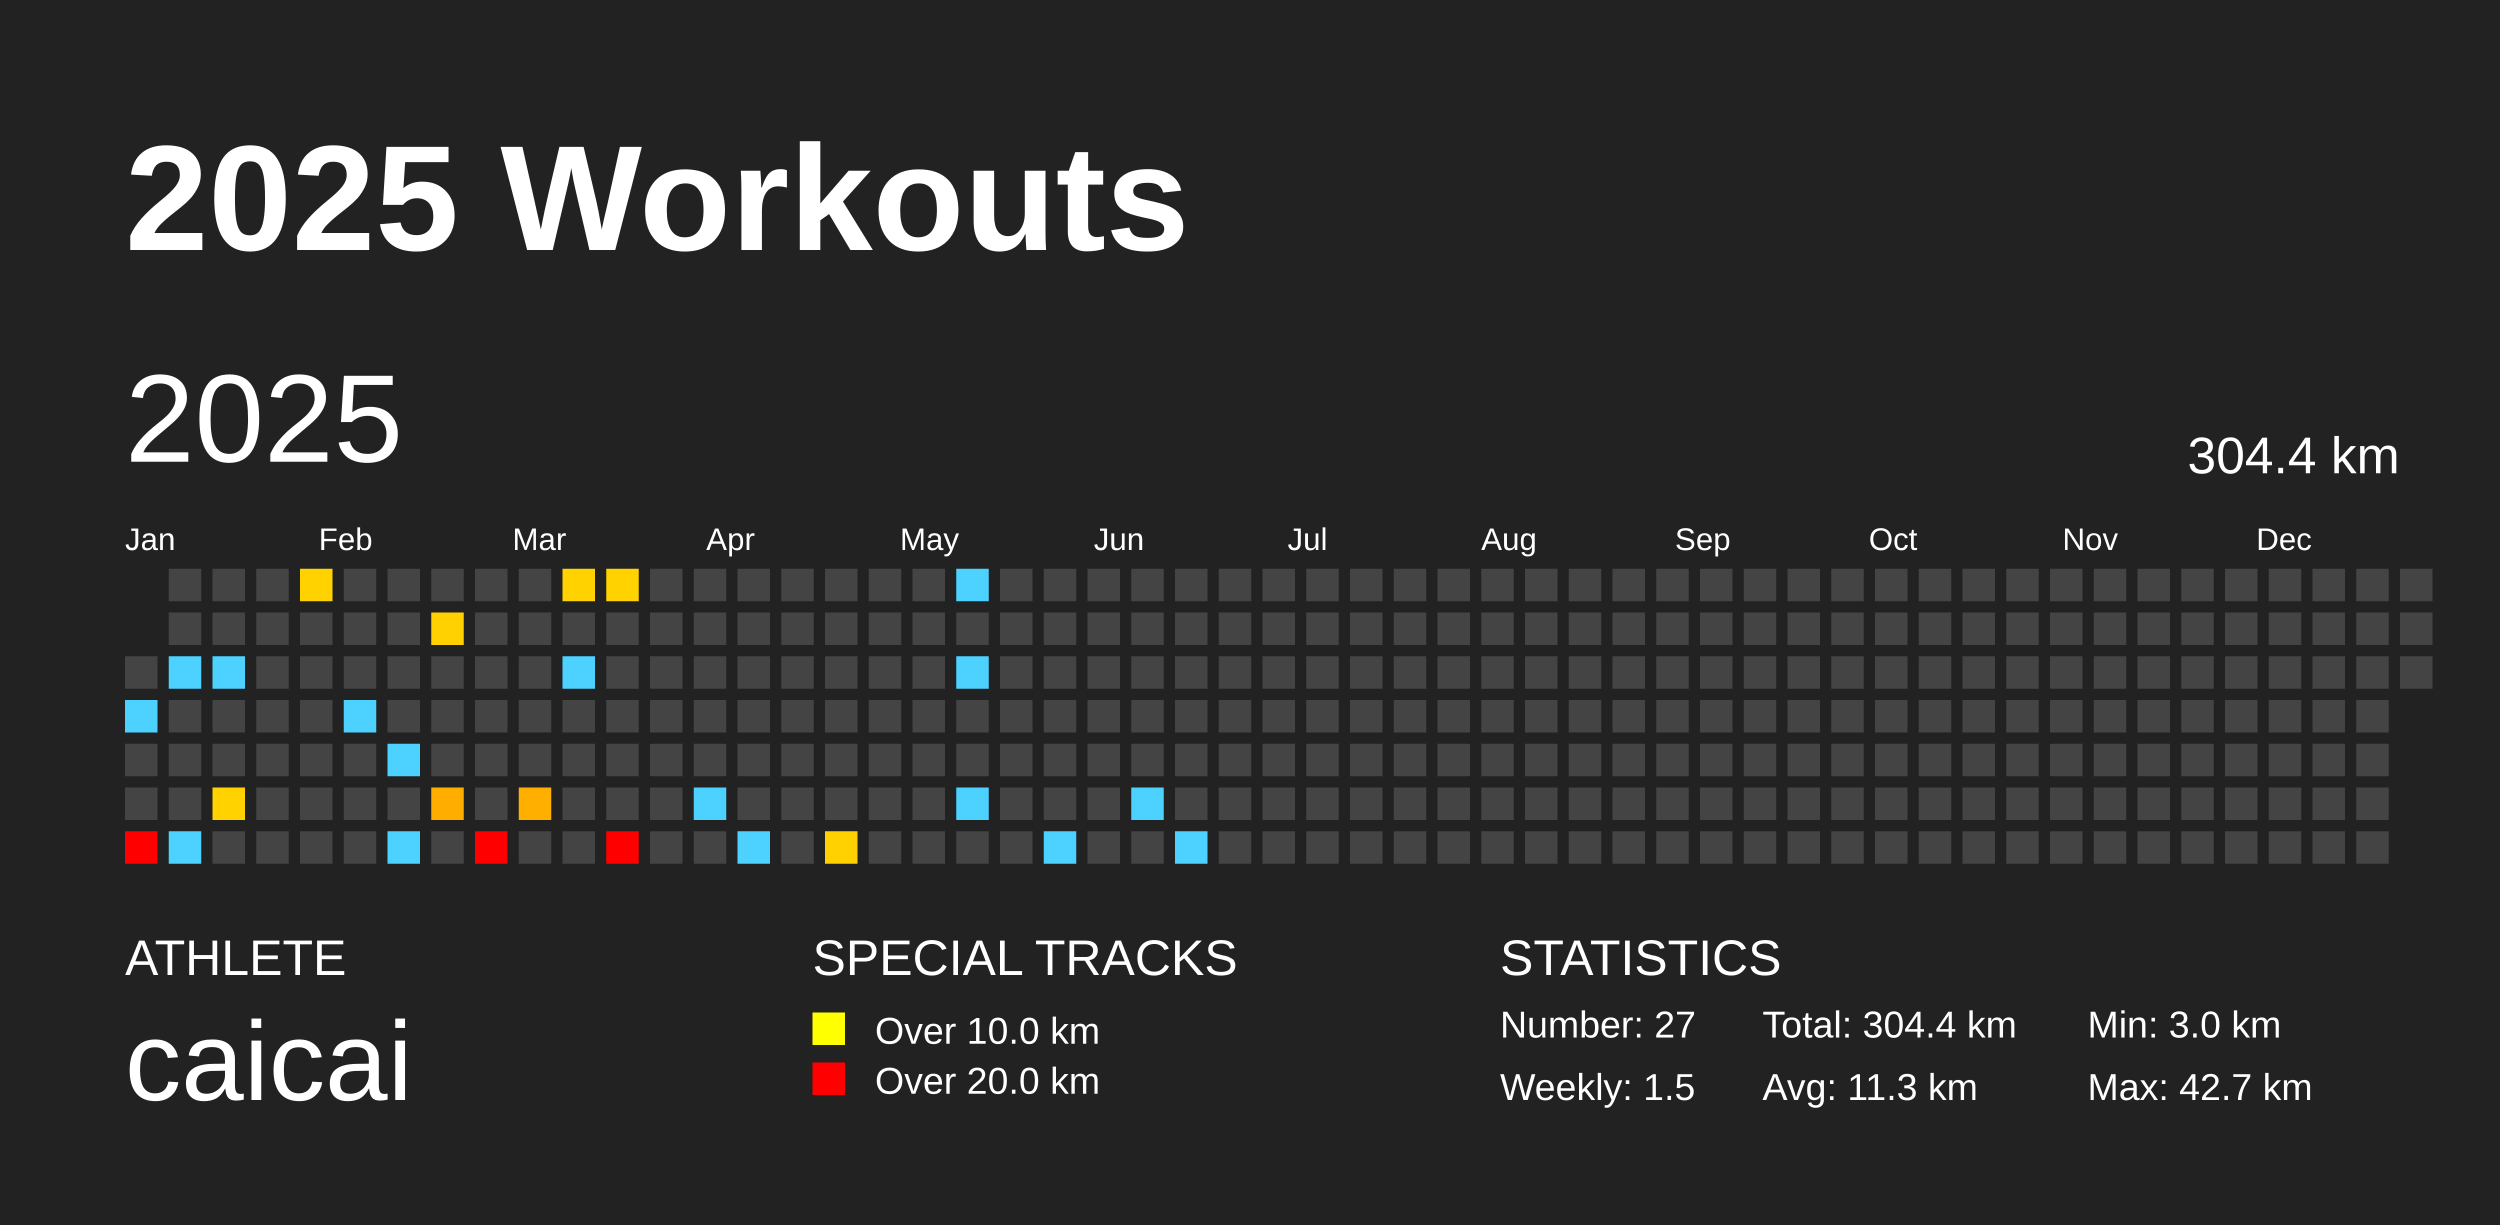
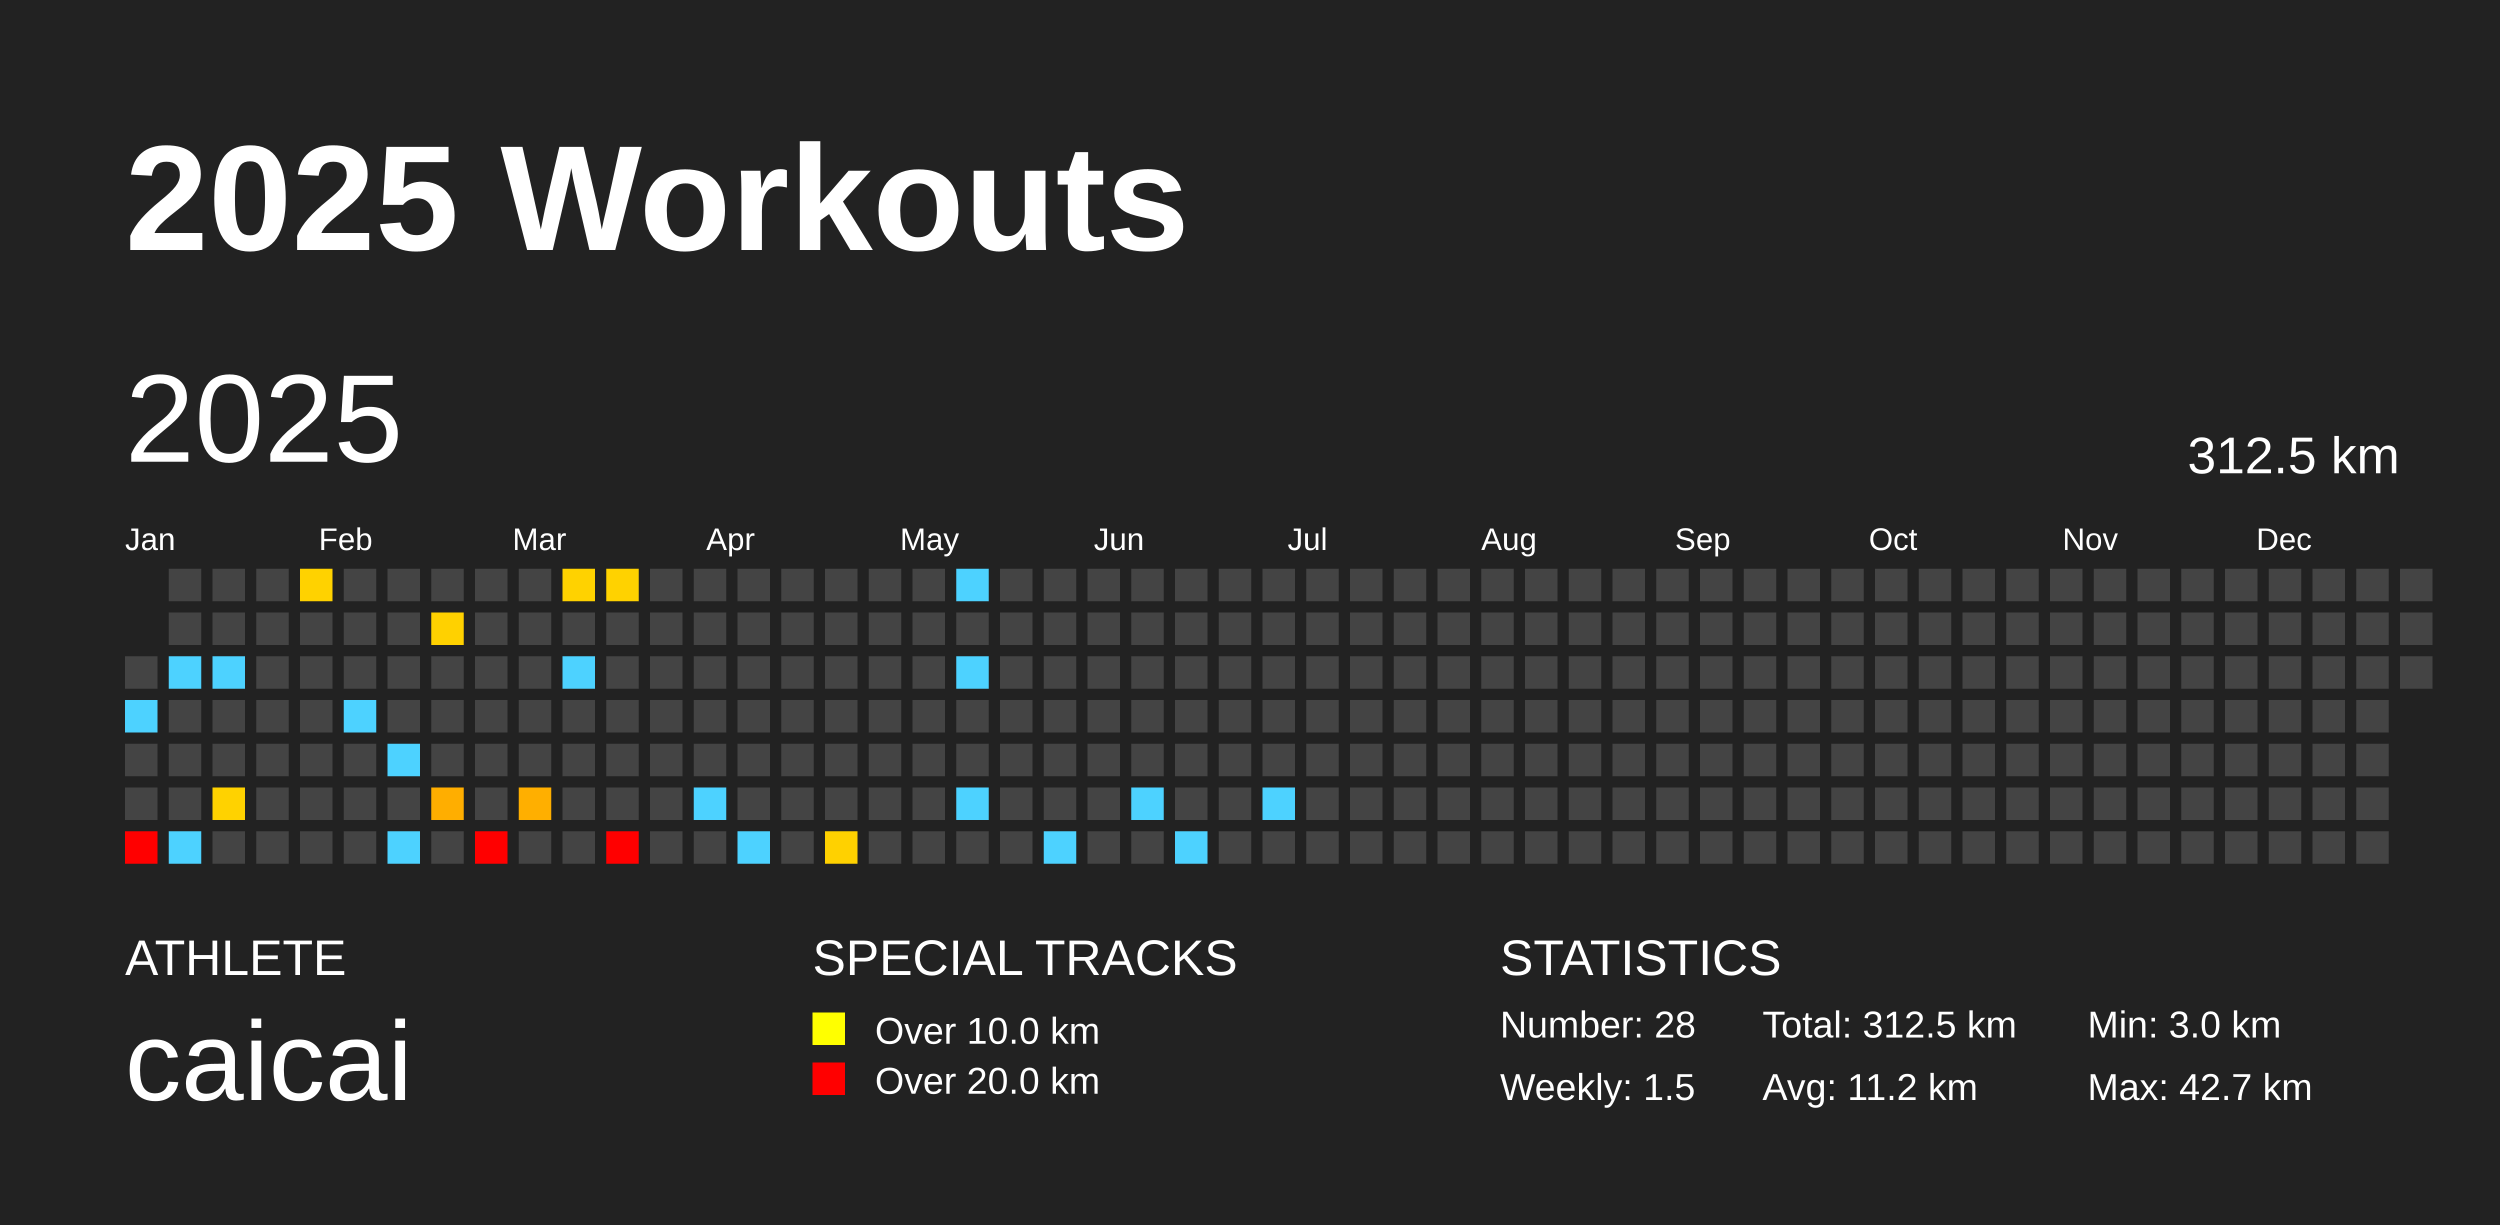
<svg xmlns="http://www.w3.org/2000/svg" baseProfile="full" height="98mm" version="1.1" viewBox="0,0,200,98" width="200mm">
  <defs />
  <rect fill="#222222" height="98" width="200" x="0" y="0" />
  <text fill="#FFFFFF" style="font-size:12px; font-family:Arial; font-weight:bold;" x="10" y="20">2025 Workouts</text>
  <text fill="#FFFFFF" style="font-size:4px; font-family:Arial" x="10" y="78">ATHLETE</text>
  <text fill="#FFFFFF" style="font-size:9px; font-family:Arial" x="10" y="88">caicai</text>
  <text fill="#FFFFFF" style="font-size:4px; font-family:Arial" x="65" y="78">SPECIAL TRACKS</text>
  <rect fill="yellow" height="2.6" width="2.6" x="65" y="81" />
  <text fill="#FFFFFF" style="font-size:3px; font-family:Arial" x="70" y="83.5">Over 10.0 km</text>
  <rect fill="red" height="2.6" width="2.6" x="65" y="85" />
  <text fill="#FFFFFF" style="font-size:3px; font-family:Arial" x="70" y="87.5">Over 20.0 km</text>
  <text fill="#FFFFFF" style="font-size:4px; font-family:Arial" x="120" y="78">STATISTICS</text>
-   <text fill="#FFFFFF" style="font-size:3px; font-family:Arial" x="120" y="83">Number: 27</text>
+   <text fill="#FFFFFF" style="font-size:3px; font-family:Arial" x="120" y="83">Number: 28</text>
  <text fill="#FFFFFF" style="font-size:3px; font-family:Arial" x="120" y="88">Weekly: 1.5</text>
-   <text fill="#FFFFFF" style="font-size:3px; font-family:Arial" x="141" y="83">Total: 304.4 km</text>
-   <text fill="#FFFFFF" style="font-size:3px; font-family:Arial" x="141" y="88">Avg: 11.3 km</text>
+   <text fill="#FFFFFF" style="font-size:3px; font-family:Arial" x="141" y="83">Total: 312.5 km</text>
+   <text fill="#FFFFFF" style="font-size:3px; font-family:Arial" x="141" y="88">Avg: 11.2 km</text>
  <text fill="#FFFFFF" style="font-size:3px; font-family:Arial" x="167" y="83">Min: 3.0 km</text>
  <text fill="#FFFFFF" style="font-size:3px; font-family:Arial" x="167" y="88">Max: 42.7 km</text>
  <text dominant-baseline="hanging" fill="#FFFFFF" style="font-size:10.0px; font-family:Arial;" x="10" y="30">2025</text>
-   <text dominant-baseline="hanging" fill="#FFFFFF" style="font-size:4.125px; font-family:Arial;" x="175" y="35">304.4 km</text>
+   <text dominant-baseline="hanging" fill="#FFFFFF" style="font-size:4.125px; font-family:Arial;" x="175" y="35">312.5 km</text>
  <text fill="#FFFFFF" style="font-size:2.5px; font-family:Arial" x="10.0" y="44">Jan</text>
  <text fill="#FFFFFF" style="font-size:2.5px; font-family:Arial" x="25.5" y="44">Feb</text>
  <text fill="#FFFFFF" style="font-size:2.5px; font-family:Arial" x="41.0" y="44">Mar</text>
  <text fill="#FFFFFF" style="font-size:2.5px; font-family:Arial" x="56.5" y="44">Apr</text>
  <text fill="#FFFFFF" style="font-size:2.5px; font-family:Arial" x="72.0" y="44">May</text>
  <text fill="#FFFFFF" style="font-size:2.5px; font-family:Arial" x="87.5" y="44">Jun</text>
  <text fill="#FFFFFF" style="font-size:2.5px; font-family:Arial" x="103.0" y="44">Jul</text>
  <text fill="#FFFFFF" style="font-size:2.5px; font-family:Arial" x="118.5" y="44">Aug</text>
  <text fill="#FFFFFF" style="font-size:2.5px; font-family:Arial" x="134.0" y="44">Sep</text>
  <text fill="#FFFFFF" style="font-size:2.5px; font-family:Arial" x="149.5" y="44">Oct</text>
  <text fill="#FFFFFF" style="font-size:2.5px; font-family:Arial" x="165.0" y="44">Nov</text>
  <text fill="#FFFFFF" style="font-size:2.5px; font-family:Arial" x="180.5" y="44">Dec</text>
  <rect fill="#444444" height="2.6" width="2.6" x="10.0" y="52.5" />
  <rect fill="#4dd2ff" height="2.6" width="2.6" x="10.0" y="56.0" />
  <rect fill="#444444" height="2.6" width="2.6" x="10.0" y="59.5" />
  <rect fill="#444444" height="2.6" width="2.6" x="10.0" y="63.0" />
  <rect fill="red" height="2.6" width="2.6" x="10.0" y="66.5" />
  <rect fill="#444444" height="2.6" width="2.6" x="13.5" y="45.5" />
  <rect fill="#444444" height="2.6" width="2.6" x="13.5" y="49.0" />
  <rect fill="#4dd2ff" height="2.6" width="2.6" x="13.5" y="52.5" />
  <rect fill="#444444" height="2.6" width="2.6" x="13.5" y="56.0" />
  <rect fill="#444444" height="2.6" width="2.6" x="13.5" y="59.5" />
  <rect fill="#444444" height="2.6" width="2.6" x="13.5" y="63.0" />
  <rect fill="#4dd2ff" height="2.6" width="2.6" x="13.5" y="66.5" />
  <rect fill="#444444" height="2.6" width="2.6" x="17.0" y="45.5" />
  <rect fill="#444444" height="2.6" width="2.6" x="17.0" y="49.0" />
  <rect fill="#4dd2ff" height="2.6" width="2.6" x="17.0" y="52.5" />
  <rect fill="#444444" height="2.6" width="2.6" x="17.0" y="56.0" />
  <rect fill="#444444" height="2.6" width="2.6" x="17.0" y="59.5" />
  <rect fill="#ffd200" height="2.6" width="2.6" x="17.0" y="63.0" />
  <rect fill="#444444" height="2.6" width="2.6" x="17.0" y="66.5" />
  <rect fill="#444444" height="2.6" width="2.6" x="20.5" y="45.5" />
  <rect fill="#444444" height="2.6" width="2.6" x="20.5" y="49.0" />
  <rect fill="#444444" height="2.6" width="2.6" x="20.5" y="52.5" />
  <rect fill="#444444" height="2.6" width="2.6" x="20.5" y="56.0" />
  <rect fill="#444444" height="2.6" width="2.6" x="20.5" y="59.5" />
  <rect fill="#444444" height="2.6" width="2.6" x="20.5" y="63.0" />
  <rect fill="#444444" height="2.6" width="2.6" x="20.5" y="66.5" />
  <rect fill="#ffd200" height="2.6" width="2.6" x="24.0" y="45.5" />
  <rect fill="#444444" height="2.6" width="2.6" x="24.0" y="49.0" />
  <rect fill="#444444" height="2.6" width="2.6" x="24.0" y="52.5" />
  <rect fill="#444444" height="2.6" width="2.6" x="24.0" y="56.0" />
  <rect fill="#444444" height="2.6" width="2.6" x="24.0" y="59.5" />
  <rect fill="#444444" height="2.6" width="2.6" x="24.0" y="63.0" />
  <rect fill="#444444" height="2.6" width="2.6" x="24.0" y="66.5" />
  <rect fill="#444444" height="2.6" width="2.6" x="27.5" y="45.5" />
  <rect fill="#444444" height="2.6" width="2.6" x="27.5" y="49.0" />
  <rect fill="#444444" height="2.6" width="2.6" x="27.5" y="52.5" />
  <rect fill="#4dd2ff" height="2.6" width="2.6" x="27.5" y="56.0" />
  <rect fill="#444444" height="2.6" width="2.6" x="27.5" y="59.5" />
  <rect fill="#444444" height="2.6" width="2.6" x="27.5" y="63.0" />
  <rect fill="#444444" height="2.6" width="2.6" x="27.5" y="66.5" />
  <rect fill="#444444" height="2.6" width="2.6" x="31.0" y="45.5" />
  <rect fill="#444444" height="2.6" width="2.6" x="31.0" y="49.0" />
  <rect fill="#444444" height="2.6" width="2.6" x="31.0" y="52.5" />
  <rect fill="#444444" height="2.6" width="2.6" x="31.0" y="56.0" />
  <rect fill="#4dd2ff" height="2.6" width="2.6" x="31.0" y="59.5" />
  <rect fill="#444444" height="2.6" width="2.6" x="31.0" y="63.0" />
  <rect fill="#4dd2ff" height="2.6" width="2.6" x="31.0" y="66.5" />
  <rect fill="#444444" height="2.6" width="2.6" x="34.5" y="45.5" />
  <rect fill="#ffd100" height="2.6" width="2.6" x="34.5" y="49.0" />
  <rect fill="#444444" height="2.6" width="2.6" x="34.5" y="52.5" />
  <rect fill="#444444" height="2.6" width="2.6" x="34.5" y="56.0" />
  <rect fill="#444444" height="2.6" width="2.6" x="34.5" y="59.5" />
  <rect fill="#ffae00" height="2.6" width="2.6" x="34.5" y="63.0" />
  <rect fill="#444444" height="2.6" width="2.6" x="34.5" y="66.5" />
  <rect fill="#444444" height="2.6" width="2.6" x="38.0" y="45.5" />
  <rect fill="#444444" height="2.6" width="2.6" x="38.0" y="49.0" />
  <rect fill="#444444" height="2.6" width="2.6" x="38.0" y="52.5" />
  <rect fill="#444444" height="2.6" width="2.6" x="38.0" y="56.0" />
  <rect fill="#444444" height="2.6" width="2.6" x="38.0" y="59.5" />
  <rect fill="#444444" height="2.6" width="2.6" x="38.0" y="63.0" />
  <rect fill="red" height="2.6" width="2.6" x="38.0" y="66.5" />
  <rect fill="#444444" height="2.6" width="2.6" x="41.5" y="45.5" />
  <rect fill="#444444" height="2.6" width="2.6" x="41.5" y="49.0" />
  <rect fill="#444444" height="2.6" width="2.6" x="41.5" y="52.5" />
  <rect fill="#444444" height="2.6" width="2.6" x="41.5" y="56.0" />
  <rect fill="#444444" height="2.6" width="2.6" x="41.5" y="59.5" />
  <rect fill="#ffaf00" height="2.6" width="2.6" x="41.5" y="63.0" />
  <rect fill="#444444" height="2.6" width="2.6" x="41.5" y="66.5" />
  <rect fill="#ffd200" height="2.6" width="2.6" x="45.0" y="45.5" />
  <rect fill="#444444" height="2.6" width="2.6" x="45.0" y="49.0" />
  <rect fill="#4dd2ff" height="2.6" width="2.6" x="45.0" y="52.5" />
  <rect fill="#444444" height="2.6" width="2.6" x="45.0" y="56.0" />
  <rect fill="#444444" height="2.6" width="2.6" x="45.0" y="59.5" />
  <rect fill="#444444" height="2.6" width="2.6" x="45.0" y="63.0" />
  <rect fill="#444444" height="2.6" width="2.6" x="45.0" y="66.5" />
  <rect fill="#ffd200" height="2.6" width="2.6" x="48.5" y="45.5" />
  <rect fill="#444444" height="2.6" width="2.6" x="48.5" y="49.0" />
  <rect fill="#444444" height="2.6" width="2.6" x="48.5" y="52.5" />
  <rect fill="#444444" height="2.6" width="2.6" x="48.5" y="56.0" />
  <rect fill="#444444" height="2.6" width="2.6" x="48.5" y="59.5" />
  <rect fill="#444444" height="2.6" width="2.6" x="48.5" y="63.0" />
  <rect fill="red" height="2.6" width="2.6" x="48.5" y="66.5" />
  <rect fill="#444444" height="2.6" width="2.6" x="52.0" y="45.5" />
  <rect fill="#444444" height="2.6" width="2.6" x="52.0" y="49.0" />
  <rect fill="#444444" height="2.6" width="2.6" x="52.0" y="52.5" />
  <rect fill="#444444" height="2.6" width="2.6" x="52.0" y="56.0" />
  <rect fill="#444444" height="2.6" width="2.6" x="52.0" y="59.5" />
  <rect fill="#444444" height="2.6" width="2.6" x="52.0" y="63.0" />
  <rect fill="#444444" height="2.6" width="2.6" x="52.0" y="66.5" />
  <rect fill="#444444" height="2.6" width="2.6" x="55.5" y="45.5" />
  <rect fill="#444444" height="2.6" width="2.6" x="55.5" y="49.0" />
  <rect fill="#444444" height="2.6" width="2.6" x="55.5" y="52.5" />
  <rect fill="#444444" height="2.6" width="2.6" x="55.5" y="56.0" />
  <rect fill="#444444" height="2.6" width="2.6" x="55.5" y="59.5" />
  <rect fill="#4dd2ff" height="2.6" width="2.6" x="55.5" y="63.0" />
  <rect fill="#444444" height="2.6" width="2.6" x="55.5" y="66.5" />
  <rect fill="#444444" height="2.6" width="2.6" x="59.0" y="45.5" />
  <rect fill="#444444" height="2.6" width="2.6" x="59.0" y="49.0" />
  <rect fill="#444444" height="2.6" width="2.6" x="59.0" y="52.5" />
  <rect fill="#444444" height="2.6" width="2.6" x="59.0" y="56.0" />
  <rect fill="#444444" height="2.6" width="2.6" x="59.0" y="59.5" />
  <rect fill="#444444" height="2.6" width="2.6" x="59.0" y="63.0" />
  <rect fill="#4dd2ff" height="2.6" width="2.6" x="59.0" y="66.5" />
  <rect fill="#444444" height="2.6" width="2.6" x="62.5" y="45.5" />
  <rect fill="#444444" height="2.6" width="2.6" x="62.5" y="49.0" />
  <rect fill="#444444" height="2.6" width="2.6" x="62.5" y="52.5" />
  <rect fill="#444444" height="2.6" width="2.6" x="62.5" y="56.0" />
  <rect fill="#444444" height="2.6" width="2.6" x="62.5" y="59.5" />
  <rect fill="#444444" height="2.6" width="2.6" x="62.5" y="63.0" />
  <rect fill="#444444" height="2.6" width="2.6" x="62.5" y="66.5" />
  <rect fill="#444444" height="2.6" width="2.6" x="66.0" y="45.5" />
  <rect fill="#444444" height="2.6" width="2.6" x="66.0" y="49.0" />
  <rect fill="#444444" height="2.6" width="2.6" x="66.0" y="52.5" />
  <rect fill="#444444" height="2.6" width="2.6" x="66.0" y="56.0" />
  <rect fill="#444444" height="2.6" width="2.6" x="66.0" y="59.5" />
  <rect fill="#444444" height="2.6" width="2.6" x="66.0" y="63.0" />
  <rect fill="#ffd100" height="2.6" width="2.6" x="66.0" y="66.5" />
  <rect fill="#444444" height="2.6" width="2.6" x="69.5" y="45.5" />
  <rect fill="#444444" height="2.6" width="2.6" x="69.5" y="49.0" />
  <rect fill="#444444" height="2.6" width="2.6" x="69.5" y="52.5" />
  <rect fill="#444444" height="2.6" width="2.6" x="69.5" y="56.0" />
  <rect fill="#444444" height="2.6" width="2.6" x="69.5" y="59.5" />
  <rect fill="#444444" height="2.6" width="2.6" x="69.5" y="63.0" />
  <rect fill="#444444" height="2.6" width="2.6" x="69.5" y="66.5" />
  <rect fill="#444444" height="2.6" width="2.6" x="73.0" y="45.5" />
  <rect fill="#444444" height="2.6" width="2.6" x="73.0" y="49.0" />
  <rect fill="#444444" height="2.6" width="2.6" x="73.0" y="52.5" />
  <rect fill="#444444" height="2.6" width="2.6" x="73.0" y="56.0" />
  <rect fill="#444444" height="2.6" width="2.6" x="73.0" y="59.5" />
  <rect fill="#444444" height="2.6" width="2.6" x="73.0" y="63.0" />
  <rect fill="#444444" height="2.6" width="2.6" x="73.0" y="66.5" />
  <rect fill="#4dd2ff" height="2.6" width="2.6" x="76.5" y="45.5" />
  <rect fill="#444444" height="2.6" width="2.6" x="76.5" y="49.0" />
  <rect fill="#4dd2ff" height="2.6" width="2.6" x="76.5" y="52.5" />
  <rect fill="#444444" height="2.6" width="2.6" x="76.5" y="56.0" />
  <rect fill="#444444" height="2.6" width="2.6" x="76.5" y="59.5" />
  <rect fill="#4dd2ff" height="2.6" width="2.6" x="76.5" y="63.0" />
  <rect fill="#444444" height="2.6" width="2.6" x="76.5" y="66.5" />
  <rect fill="#444444" height="2.6" width="2.6" x="80.0" y="45.5" />
  <rect fill="#444444" height="2.6" width="2.6" x="80.0" y="49.0" />
  <rect fill="#444444" height="2.6" width="2.6" x="80.0" y="52.5" />
  <rect fill="#444444" height="2.6" width="2.6" x="80.0" y="56.0" />
  <rect fill="#444444" height="2.6" width="2.6" x="80.0" y="59.5" />
  <rect fill="#444444" height="2.6" width="2.6" x="80.0" y="63.0" />
  <rect fill="#444444" height="2.6" width="2.6" x="80.0" y="66.5" />
  <rect fill="#444444" height="2.6" width="2.6" x="83.5" y="45.5" />
  <rect fill="#444444" height="2.6" width="2.6" x="83.5" y="49.0" />
  <rect fill="#444444" height="2.6" width="2.6" x="83.5" y="52.5" />
  <rect fill="#444444" height="2.6" width="2.6" x="83.5" y="56.0" />
  <rect fill="#444444" height="2.6" width="2.6" x="83.5" y="59.5" />
  <rect fill="#444444" height="2.6" width="2.6" x="83.5" y="63.0" />
  <rect fill="#4dd2ff" height="2.6" width="2.6" x="83.5" y="66.5" />
  <rect fill="#444444" height="2.6" width="2.6" x="87.0" y="45.5" />
  <rect fill="#444444" height="2.6" width="2.6" x="87.0" y="49.0" />
  <rect fill="#444444" height="2.6" width="2.6" x="87.0" y="52.5" />
  <rect fill="#444444" height="2.6" width="2.6" x="87.0" y="56.0" />
  <rect fill="#444444" height="2.6" width="2.6" x="87.0" y="59.5" />
  <rect fill="#444444" height="2.6" width="2.6" x="87.0" y="63.0" />
  <rect fill="#444444" height="2.6" width="2.6" x="87.0" y="66.5" />
  <rect fill="#444444" height="2.6" width="2.6" x="90.5" y="45.5" />
  <rect fill="#444444" height="2.6" width="2.6" x="90.5" y="49.0" />
  <rect fill="#444444" height="2.6" width="2.6" x="90.5" y="52.5" />
  <rect fill="#444444" height="2.6" width="2.6" x="90.5" y="56.0" />
  <rect fill="#444444" height="2.6" width="2.6" x="90.5" y="59.5" />
  <rect fill="#4dd2ff" height="2.6" width="2.6" x="90.5" y="63.0" />
  <rect fill="#444444" height="2.6" width="2.6" x="90.5" y="66.5" />
  <rect fill="#444444" height="2.6" width="2.6" x="94.0" y="45.5" />
  <rect fill="#444444" height="2.6" width="2.6" x="94.0" y="49.0" />
  <rect fill="#444444" height="2.6" width="2.6" x="94.0" y="52.5" />
  <rect fill="#444444" height="2.6" width="2.6" x="94.0" y="56.0" />
  <rect fill="#444444" height="2.6" width="2.6" x="94.0" y="59.5" />
  <rect fill="#444444" height="2.6" width="2.6" x="94.0" y="63.0" />
  <rect fill="#4dd2ff" height="2.6" width="2.6" x="94.0" y="66.5" />
  <rect fill="#444444" height="2.6" width="2.6" x="97.5" y="45.5" />
  <rect fill="#444444" height="2.6" width="2.6" x="97.5" y="49.0" />
  <rect fill="#444444" height="2.6" width="2.6" x="97.5" y="52.5" />
  <rect fill="#444444" height="2.6" width="2.6" x="97.5" y="56.0" />
  <rect fill="#444444" height="2.6" width="2.6" x="97.5" y="59.5" />
  <rect fill="#444444" height="2.6" width="2.6" x="97.5" y="63.0" />
  <rect fill="#444444" height="2.6" width="2.6" x="97.5" y="66.5" />
  <rect fill="#444444" height="2.6" width="2.6" x="101.0" y="45.5" />
  <rect fill="#444444" height="2.6" width="2.6" x="101.0" y="49.0" />
  <rect fill="#444444" height="2.6" width="2.6" x="101.0" y="52.5" />
  <rect fill="#444444" height="2.6" width="2.6" x="101.0" y="56.0" />
  <rect fill="#444444" height="2.6" width="2.6" x="101.0" y="59.5" />
-   <rect fill="#444444" height="2.6" width="2.6" x="101.0" y="63.0" />
+   <rect fill="#4dd2ff" height="2.6" width="2.6" x="101.0" y="63.0" />
  <rect fill="#444444" height="2.6" width="2.6" x="101.0" y="66.5" />
  <rect fill="#444444" height="2.6" width="2.6" x="104.5" y="45.5" />
  <rect fill="#444444" height="2.6" width="2.6" x="104.5" y="49.0" />
  <rect fill="#444444" height="2.6" width="2.6" x="104.5" y="52.5" />
  <rect fill="#444444" height="2.6" width="2.6" x="104.5" y="56.0" />
  <rect fill="#444444" height="2.6" width="2.6" x="104.5" y="59.5" />
  <rect fill="#444444" height="2.6" width="2.6" x="104.5" y="63.0" />
  <rect fill="#444444" height="2.6" width="2.6" x="104.5" y="66.5" />
  <rect fill="#444444" height="2.6" width="2.6" x="108.0" y="45.5" />
  <rect fill="#444444" height="2.6" width="2.6" x="108.0" y="49.0" />
  <rect fill="#444444" height="2.6" width="2.6" x="108.0" y="52.5" />
  <rect fill="#444444" height="2.6" width="2.6" x="108.0" y="56.0" />
  <rect fill="#444444" height="2.6" width="2.6" x="108.0" y="59.5" />
  <rect fill="#444444" height="2.6" width="2.6" x="108.0" y="63.0" />
  <rect fill="#444444" height="2.6" width="2.6" x="108.0" y="66.5" />
  <rect fill="#444444" height="2.6" width="2.6" x="111.5" y="45.5" />
  <rect fill="#444444" height="2.6" width="2.6" x="111.5" y="49.0" />
  <rect fill="#444444" height="2.6" width="2.6" x="111.5" y="52.5" />
  <rect fill="#444444" height="2.6" width="2.6" x="111.5" y="56.0" />
  <rect fill="#444444" height="2.6" width="2.6" x="111.5" y="59.5" />
  <rect fill="#444444" height="2.6" width="2.6" x="111.5" y="63.0" />
  <rect fill="#444444" height="2.6" width="2.6" x="111.5" y="66.5" />
  <rect fill="#444444" height="2.6" width="2.6" x="115.0" y="45.5" />
  <rect fill="#444444" height="2.6" width="2.6" x="115.0" y="49.0" />
  <rect fill="#444444" height="2.6" width="2.6" x="115.0" y="52.5" />
  <rect fill="#444444" height="2.6" width="2.6" x="115.0" y="56.0" />
  <rect fill="#444444" height="2.6" width="2.6" x="115.0" y="59.5" />
  <rect fill="#444444" height="2.6" width="2.6" x="115.0" y="63.0" />
  <rect fill="#444444" height="2.6" width="2.6" x="115.0" y="66.5" />
  <rect fill="#444444" height="2.6" width="2.6" x="118.5" y="45.5" />
  <rect fill="#444444" height="2.6" width="2.6" x="118.5" y="49.0" />
  <rect fill="#444444" height="2.6" width="2.6" x="118.5" y="52.5" />
  <rect fill="#444444" height="2.6" width="2.6" x="118.5" y="56.0" />
  <rect fill="#444444" height="2.6" width="2.6" x="118.5" y="59.5" />
  <rect fill="#444444" height="2.6" width="2.6" x="118.5" y="63.0" />
  <rect fill="#444444" height="2.6" width="2.6" x="118.5" y="66.5" />
  <rect fill="#444444" height="2.6" width="2.6" x="122.0" y="45.5" />
  <rect fill="#444444" height="2.6" width="2.6" x="122.0" y="49.0" />
  <rect fill="#444444" height="2.6" width="2.6" x="122.0" y="52.5" />
  <rect fill="#444444" height="2.6" width="2.6" x="122.0" y="56.0" />
  <rect fill="#444444" height="2.6" width="2.6" x="122.0" y="59.5" />
  <rect fill="#444444" height="2.6" width="2.6" x="122.0" y="63.0" />
  <rect fill="#444444" height="2.6" width="2.6" x="122.0" y="66.5" />
  <rect fill="#444444" height="2.6" width="2.6" x="125.5" y="45.5" />
  <rect fill="#444444" height="2.6" width="2.6" x="125.5" y="49.0" />
  <rect fill="#444444" height="2.6" width="2.6" x="125.5" y="52.5" />
  <rect fill="#444444" height="2.6" width="2.6" x="125.5" y="56.0" />
  <rect fill="#444444" height="2.6" width="2.6" x="125.5" y="59.5" />
  <rect fill="#444444" height="2.6" width="2.6" x="125.5" y="63.0" />
  <rect fill="#444444" height="2.6" width="2.6" x="125.5" y="66.5" />
  <rect fill="#444444" height="2.6" width="2.6" x="129.0" y="45.5" />
  <rect fill="#444444" height="2.6" width="2.6" x="129.0" y="49.0" />
  <rect fill="#444444" height="2.6" width="2.6" x="129.0" y="52.5" />
  <rect fill="#444444" height="2.6" width="2.6" x="129.0" y="56.0" />
  <rect fill="#444444" height="2.6" width="2.6" x="129.0" y="59.5" />
  <rect fill="#444444" height="2.6" width="2.6" x="129.0" y="63.0" />
  <rect fill="#444444" height="2.6" width="2.6" x="129.0" y="66.5" />
  <rect fill="#444444" height="2.6" width="2.6" x="132.5" y="45.5" />
  <rect fill="#444444" height="2.6" width="2.6" x="132.5" y="49.0" />
  <rect fill="#444444" height="2.6" width="2.6" x="132.5" y="52.5" />
  <rect fill="#444444" height="2.6" width="2.6" x="132.5" y="56.0" />
  <rect fill="#444444" height="2.6" width="2.6" x="132.5" y="59.5" />
  <rect fill="#444444" height="2.6" width="2.6" x="132.5" y="63.0" />
  <rect fill="#444444" height="2.6" width="2.6" x="132.5" y="66.5" />
  <rect fill="#444444" height="2.6" width="2.6" x="136.0" y="45.5" />
  <rect fill="#444444" height="2.6" width="2.6" x="136.0" y="49.0" />
  <rect fill="#444444" height="2.6" width="2.6" x="136.0" y="52.5" />
  <rect fill="#444444" height="2.6" width="2.6" x="136.0" y="56.0" />
  <rect fill="#444444" height="2.6" width="2.6" x="136.0" y="59.5" />
  <rect fill="#444444" height="2.6" width="2.6" x="136.0" y="63.0" />
  <rect fill="#444444" height="2.6" width="2.6" x="136.0" y="66.5" />
  <rect fill="#444444" height="2.6" width="2.6" x="139.5" y="45.5" />
  <rect fill="#444444" height="2.6" width="2.6" x="139.5" y="49.0" />
  <rect fill="#444444" height="2.6" width="2.6" x="139.5" y="52.5" />
  <rect fill="#444444" height="2.6" width="2.6" x="139.5" y="56.0" />
  <rect fill="#444444" height="2.6" width="2.6" x="139.5" y="59.5" />
  <rect fill="#444444" height="2.6" width="2.6" x="139.5" y="63.0" />
  <rect fill="#444444" height="2.6" width="2.6" x="139.5" y="66.5" />
  <rect fill="#444444" height="2.6" width="2.6" x="143.0" y="45.5" />
  <rect fill="#444444" height="2.6" width="2.6" x="143.0" y="49.0" />
  <rect fill="#444444" height="2.6" width="2.6" x="143.0" y="52.5" />
  <rect fill="#444444" height="2.6" width="2.6" x="143.0" y="56.0" />
  <rect fill="#444444" height="2.6" width="2.6" x="143.0" y="59.5" />
  <rect fill="#444444" height="2.6" width="2.6" x="143.0" y="63.0" />
  <rect fill="#444444" height="2.6" width="2.6" x="143.0" y="66.5" />
  <rect fill="#444444" height="2.6" width="2.6" x="146.5" y="45.5" />
  <rect fill="#444444" height="2.6" width="2.6" x="146.5" y="49.0" />
  <rect fill="#444444" height="2.6" width="2.6" x="146.5" y="52.5" />
  <rect fill="#444444" height="2.6" width="2.6" x="146.5" y="56.0" />
  <rect fill="#444444" height="2.6" width="2.6" x="146.5" y="59.5" />
  <rect fill="#444444" height="2.6" width="2.6" x="146.5" y="63.0" />
  <rect fill="#444444" height="2.6" width="2.6" x="146.5" y="66.5" />
  <rect fill="#444444" height="2.6" width="2.6" x="150.0" y="45.5" />
  <rect fill="#444444" height="2.6" width="2.6" x="150.0" y="49.0" />
  <rect fill="#444444" height="2.6" width="2.6" x="150.0" y="52.5" />
  <rect fill="#444444" height="2.6" width="2.6" x="150.0" y="56.0" />
  <rect fill="#444444" height="2.6" width="2.6" x="150.0" y="59.5" />
  <rect fill="#444444" height="2.6" width="2.6" x="150.0" y="63.0" />
  <rect fill="#444444" height="2.6" width="2.6" x="150.0" y="66.5" />
  <rect fill="#444444" height="2.6" width="2.6" x="153.5" y="45.5" />
  <rect fill="#444444" height="2.6" width="2.6" x="153.5" y="49.0" />
  <rect fill="#444444" height="2.6" width="2.6" x="153.5" y="52.5" />
  <rect fill="#444444" height="2.6" width="2.6" x="153.5" y="56.0" />
  <rect fill="#444444" height="2.6" width="2.6" x="153.5" y="59.5" />
  <rect fill="#444444" height="2.6" width="2.6" x="153.5" y="63.0" />
  <rect fill="#444444" height="2.6" width="2.6" x="153.5" y="66.5" />
  <rect fill="#444444" height="2.6" width="2.6" x="157.0" y="45.5" />
  <rect fill="#444444" height="2.6" width="2.6" x="157.0" y="49.0" />
  <rect fill="#444444" height="2.6" width="2.6" x="157.0" y="52.5" />
  <rect fill="#444444" height="2.6" width="2.6" x="157.0" y="56.0" />
  <rect fill="#444444" height="2.6" width="2.6" x="157.0" y="59.5" />
  <rect fill="#444444" height="2.6" width="2.6" x="157.0" y="63.0" />
  <rect fill="#444444" height="2.6" width="2.6" x="157.0" y="66.5" />
  <rect fill="#444444" height="2.6" width="2.6" x="160.5" y="45.5" />
  <rect fill="#444444" height="2.6" width="2.6" x="160.5" y="49.0" />
  <rect fill="#444444" height="2.6" width="2.6" x="160.5" y="52.5" />
  <rect fill="#444444" height="2.6" width="2.6" x="160.5" y="56.0" />
  <rect fill="#444444" height="2.6" width="2.6" x="160.5" y="59.5" />
  <rect fill="#444444" height="2.6" width="2.6" x="160.5" y="63.0" />
  <rect fill="#444444" height="2.6" width="2.6" x="160.5" y="66.5" />
  <rect fill="#444444" height="2.6" width="2.6" x="164.0" y="45.5" />
  <rect fill="#444444" height="2.6" width="2.6" x="164.0" y="49.0" />
  <rect fill="#444444" height="2.6" width="2.6" x="164.0" y="52.5" />
  <rect fill="#444444" height="2.6" width="2.6" x="164.0" y="56.0" />
  <rect fill="#444444" height="2.6" width="2.6" x="164.0" y="59.5" />
  <rect fill="#444444" height="2.6" width="2.6" x="164.0" y="63.0" />
  <rect fill="#444444" height="2.6" width="2.6" x="164.0" y="66.5" />
  <rect fill="#444444" height="2.6" width="2.6" x="167.5" y="45.5" />
  <rect fill="#444444" height="2.6" width="2.6" x="167.5" y="49.0" />
  <rect fill="#444444" height="2.6" width="2.6" x="167.5" y="52.5" />
  <rect fill="#444444" height="2.6" width="2.6" x="167.5" y="56.0" />
  <rect fill="#444444" height="2.6" width="2.6" x="167.5" y="59.5" />
  <rect fill="#444444" height="2.6" width="2.6" x="167.5" y="63.0" />
  <rect fill="#444444" height="2.6" width="2.6" x="167.5" y="66.5" />
  <rect fill="#444444" height="2.6" width="2.6" x="171.0" y="45.5" />
  <rect fill="#444444" height="2.6" width="2.6" x="171.0" y="49.0" />
  <rect fill="#444444" height="2.6" width="2.6" x="171.0" y="52.5" />
  <rect fill="#444444" height="2.6" width="2.6" x="171.0" y="56.0" />
  <rect fill="#444444" height="2.6" width="2.6" x="171.0" y="59.5" />
  <rect fill="#444444" height="2.6" width="2.6" x="171.0" y="63.0" />
  <rect fill="#444444" height="2.6" width="2.6" x="171.0" y="66.5" />
  <rect fill="#444444" height="2.6" width="2.6" x="174.5" y="45.5" />
  <rect fill="#444444" height="2.6" width="2.6" x="174.5" y="49.0" />
  <rect fill="#444444" height="2.6" width="2.6" x="174.5" y="52.5" />
  <rect fill="#444444" height="2.6" width="2.6" x="174.5" y="56.0" />
  <rect fill="#444444" height="2.6" width="2.6" x="174.5" y="59.5" />
  <rect fill="#444444" height="2.6" width="2.6" x="174.5" y="63.0" />
  <rect fill="#444444" height="2.6" width="2.6" x="174.5" y="66.5" />
  <rect fill="#444444" height="2.6" width="2.6" x="178.0" y="45.5" />
  <rect fill="#444444" height="2.6" width="2.6" x="178.0" y="49.0" />
  <rect fill="#444444" height="2.6" width="2.6" x="178.0" y="52.5" />
  <rect fill="#444444" height="2.6" width="2.6" x="178.0" y="56.0" />
  <rect fill="#444444" height="2.6" width="2.6" x="178.0" y="59.5" />
  <rect fill="#444444" height="2.6" width="2.6" x="178.0" y="63.0" />
  <rect fill="#444444" height="2.6" width="2.6" x="178.0" y="66.5" />
  <rect fill="#444444" height="2.6" width="2.6" x="181.5" y="45.5" />
  <rect fill="#444444" height="2.6" width="2.6" x="181.5" y="49.0" />
  <rect fill="#444444" height="2.6" width="2.6" x="181.5" y="52.5" />
  <rect fill="#444444" height="2.6" width="2.6" x="181.5" y="56.0" />
  <rect fill="#444444" height="2.6" width="2.6" x="181.5" y="59.5" />
  <rect fill="#444444" height="2.6" width="2.6" x="181.5" y="63.0" />
  <rect fill="#444444" height="2.6" width="2.6" x="181.5" y="66.5" />
  <rect fill="#444444" height="2.6" width="2.6" x="185.0" y="45.5" />
  <rect fill="#444444" height="2.6" width="2.6" x="185.0" y="49.0" />
  <rect fill="#444444" height="2.6" width="2.6" x="185.0" y="52.5" />
  <rect fill="#444444" height="2.6" width="2.6" x="185.0" y="56.0" />
  <rect fill="#444444" height="2.6" width="2.6" x="185.0" y="59.5" />
  <rect fill="#444444" height="2.6" width="2.6" x="185.0" y="63.0" />
  <rect fill="#444444" height="2.6" width="2.6" x="185.0" y="66.5" />
  <rect fill="#444444" height="2.6" width="2.6" x="188.5" y="45.5" />
  <rect fill="#444444" height="2.6" width="2.6" x="188.5" y="49.0" />
  <rect fill="#444444" height="2.6" width="2.6" x="188.5" y="52.5" />
  <rect fill="#444444" height="2.6" width="2.6" x="188.5" y="56.0" />
  <rect fill="#444444" height="2.6" width="2.6" x="188.5" y="59.5" />
  <rect fill="#444444" height="2.6" width="2.6" x="188.5" y="63.0" />
  <rect fill="#444444" height="2.6" width="2.6" x="188.5" y="66.5" />
  <rect fill="#444444" height="2.6" width="2.6" x="192.0" y="45.5" />
  <rect fill="#444444" height="2.6" width="2.6" x="192.0" y="49.0" />
  <rect fill="#444444" height="2.6" width="2.6" x="192.0" y="52.5" />
</svg>
